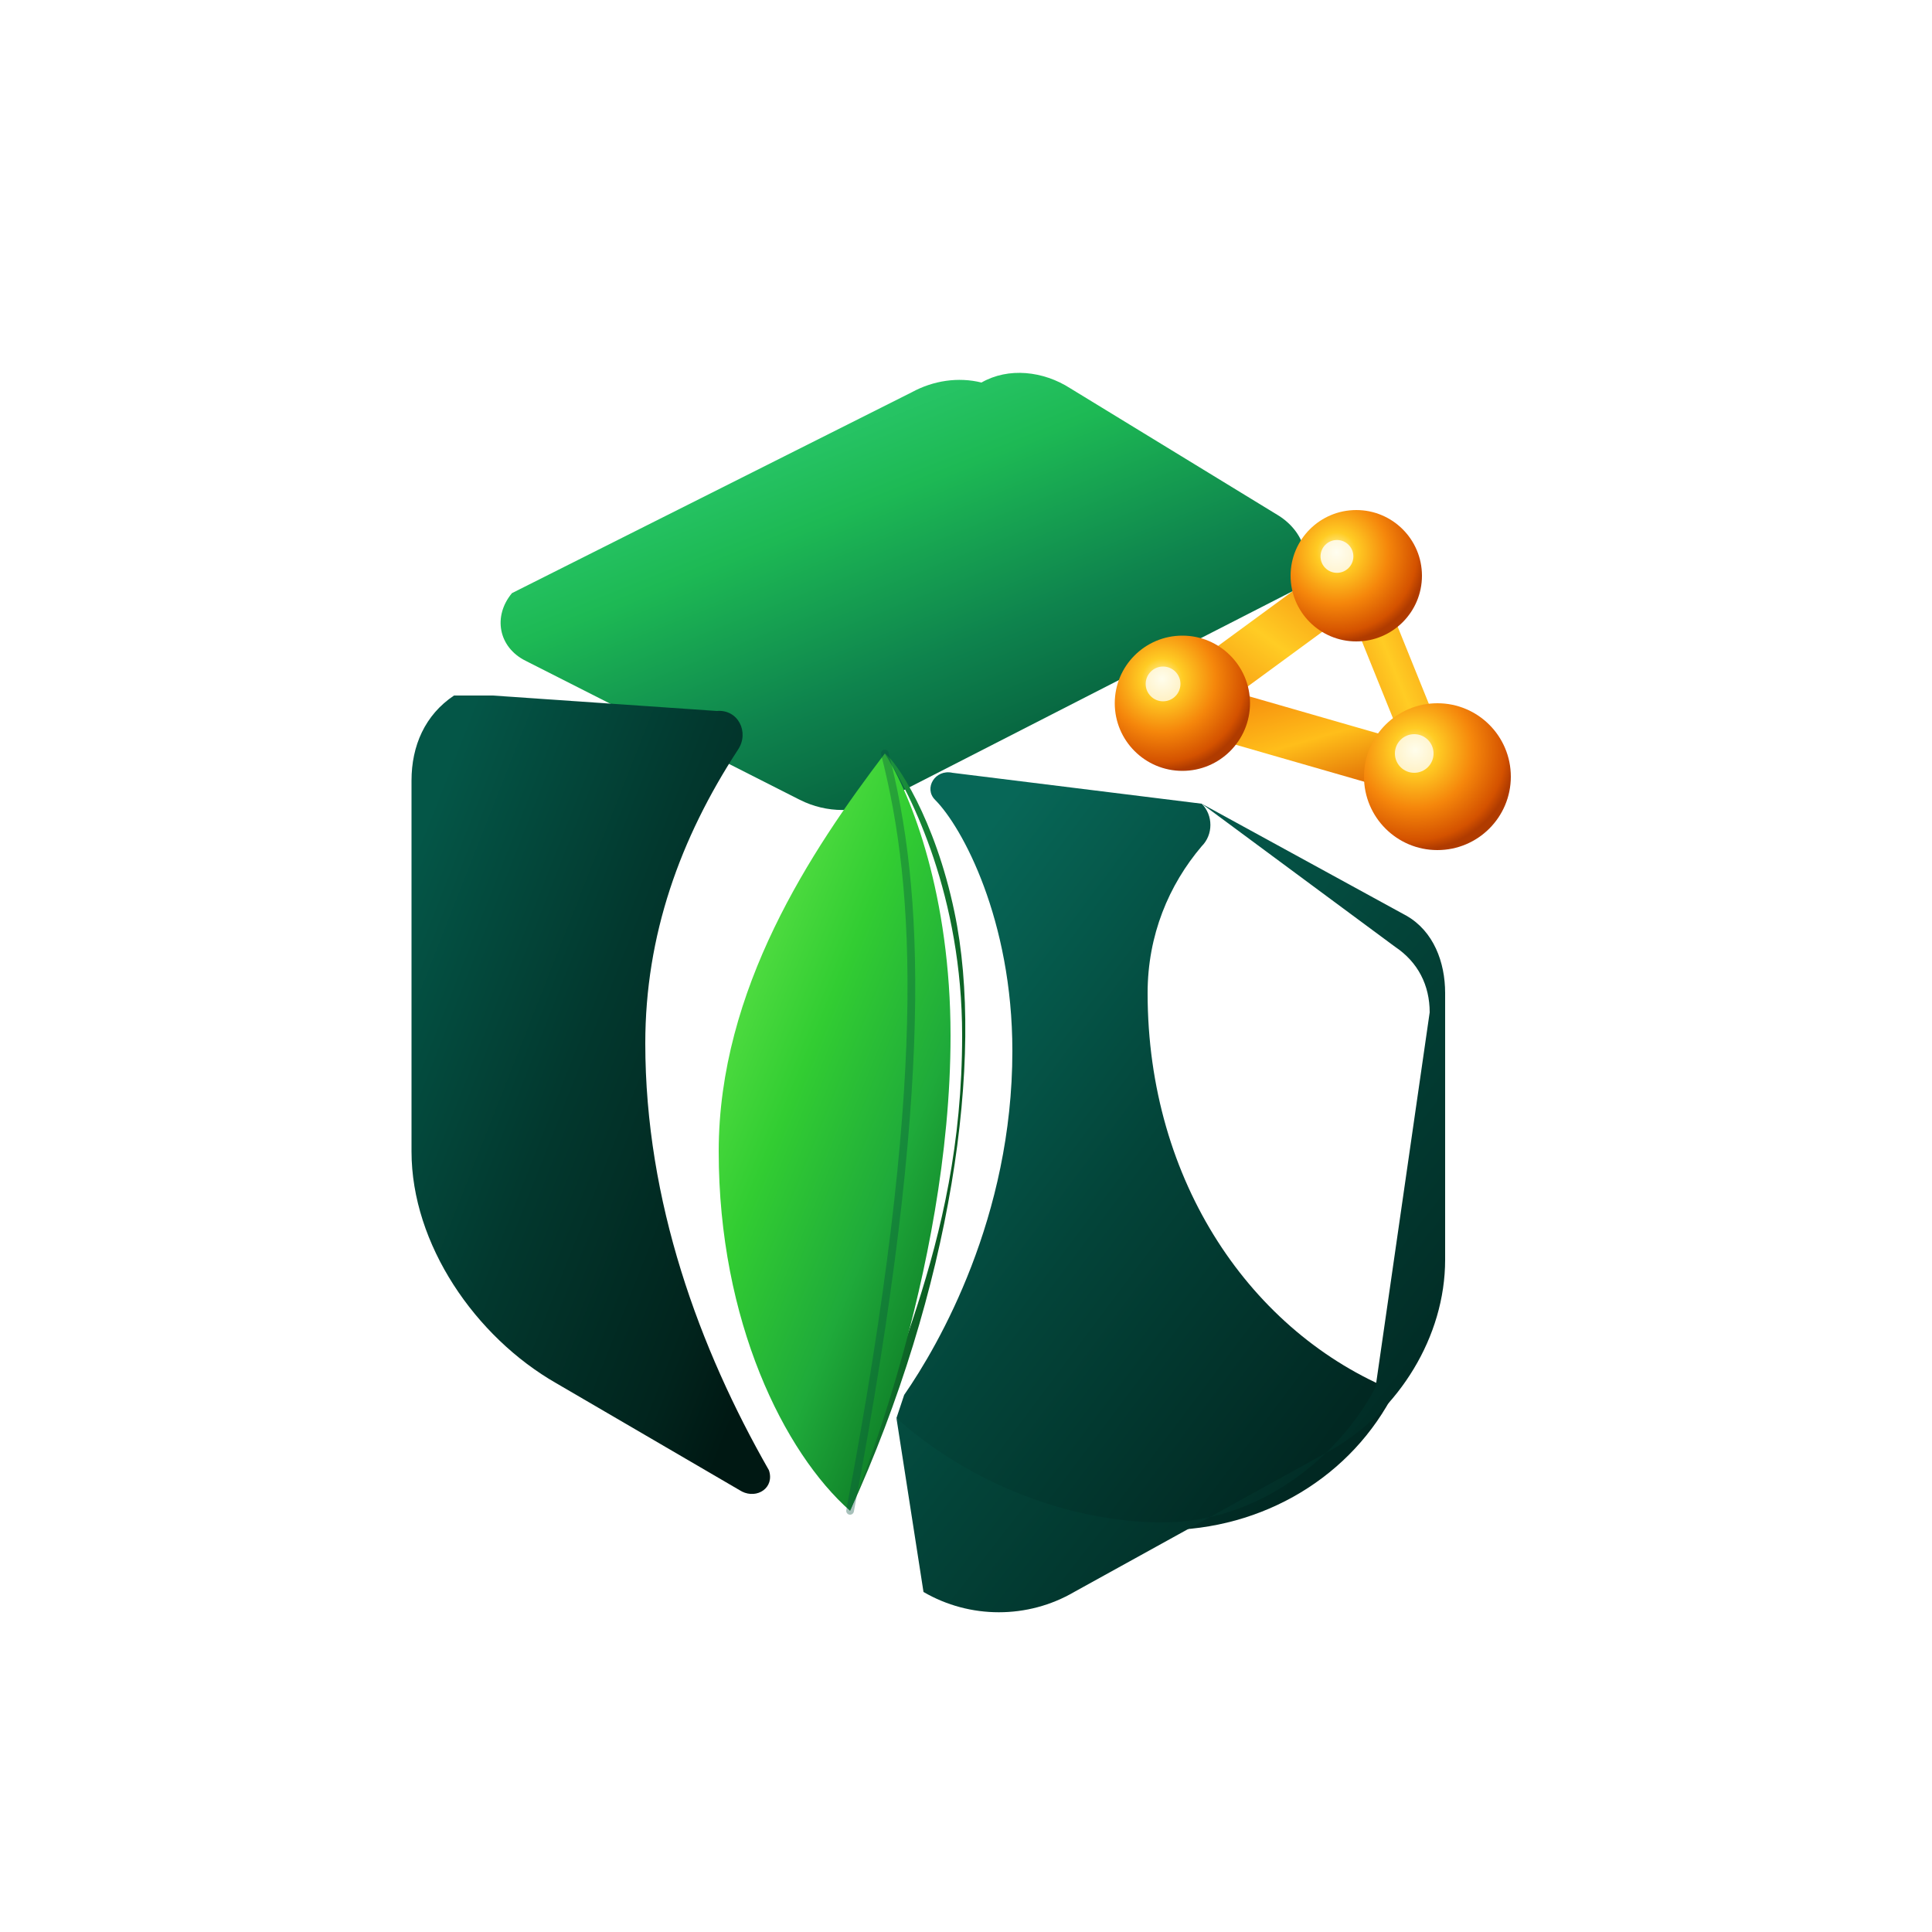
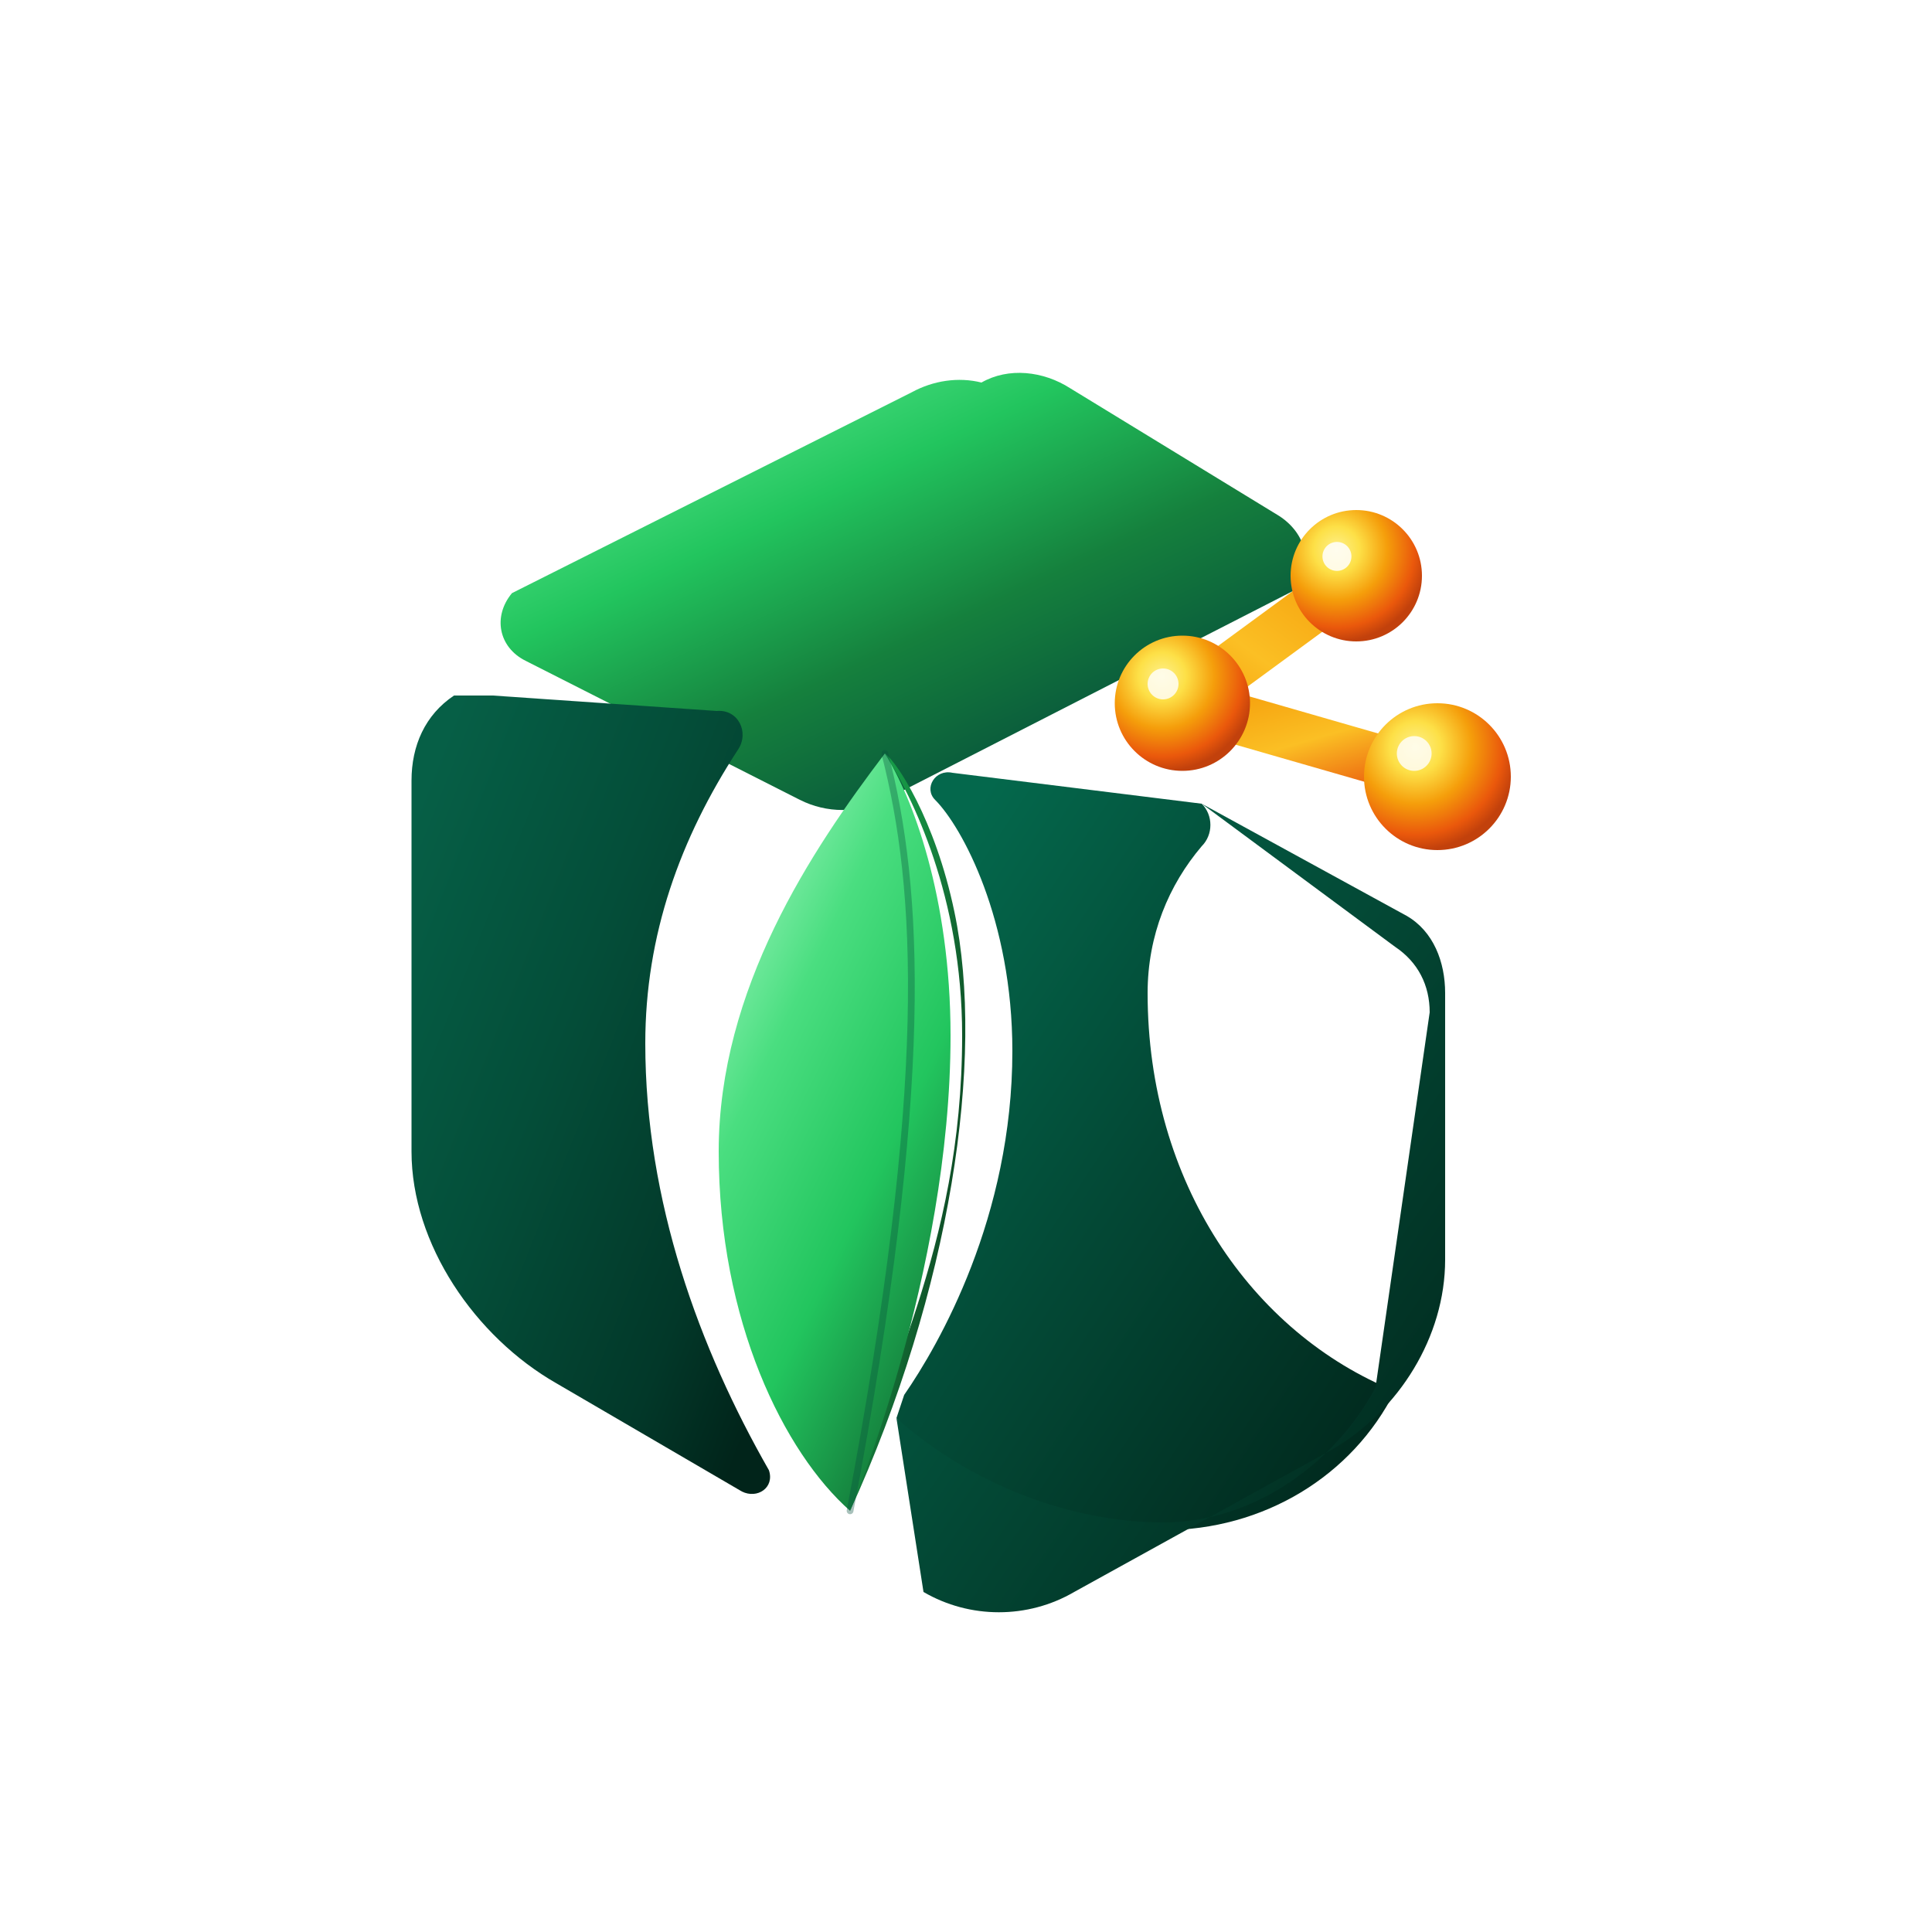
<svg xmlns="http://www.w3.org/2000/svg" viewBox="0 0 1000 1000" width="1000" height="1000">
  <rect width="1000" height="1000" fill="#FFFFFF" />
  <defs>
-     <linearGradient id="topFaceGradient" x1="22%" y1="12%" x2="78%" y2="88%">
-       <stop offset="0%" stop-color="#2ecc71" />
-       <stop offset="30%" stop-color="#1db954" />
-       <stop offset="65%" stop-color="#0e834d" />
-       <stop offset="100%" stop-color="#04563a" />
+     <linearGradient id="topFaceGrad" x1="20%" y1="15%" x2="80%" y2="85%">
+       <stop offset="0%" stop-color="#4ade80" />
+       <stop offset="25%" stop-color="#22c55e" />
+       <stop offset="60%" stop-color="#15803d" />
+       <stop offset="100%" stop-color="#064e3b" />
    </linearGradient>
-     <linearGradient id="leftFaceGradient" x1="5%" y1="15%" x2="90%" y2="90%">
-       <stop offset="0%" stop-color="#045647" />
-       <stop offset="45%" stop-color="#02382e" />
-       <stop offset="85%" stop-color="#01241d" />
-       <stop offset="100%" stop-color="#001813" />
+     <linearGradient id="leftFaceGrad" x1="5%" y1="10%" x2="95%" y2="90%">
+       <stop offset="0%" stop-color="#065f46" />
+       <stop offset="40%" stop-color="#044e39" />
+       <stop offset="80%" stop-color="#023829" />
+       <stop offset="100%" stop-color="#01241a" />
    </linearGradient>
-     <linearGradient id="rightFaceGradient" x1="15%" y1="10%" x2="85%" y2="90%">
-       <stop offset="0%" stop-color="#076757" />
-       <stop offset="50%" stop-color="#034439" />
-       <stop offset="100%" stop-color="#012822" />
+     <linearGradient id="rightFaceGrad" x1="10%" y1="10%" x2="90%" y2="90%">
+       <stop offset="0%" stop-color="#04684c" />
+       <stop offset="50%" stop-color="#034835" />
+       <stop offset="100%" stop-color="#012b1f" />
    </linearGradient>
-     <linearGradient id="leafLeftGradient" x1="20%" y1="10%" x2="80%" y2="90%">
-       <stop offset="0%" stop-color="#5be246" />
-       <stop offset="35%" stop-color="#32cd32" />
-       <stop offset="70%" stop-color="#1faa3a" />
-       <stop offset="100%" stop-color="#0e7c27" />
+     <linearGradient id="leafLeftGrad" x1="25%" y1="10%" x2="75%" y2="90%">
+       <stop offset="0%" stop-color="#86efac" />
+       <stop offset="25%" stop-color="#4ade80" />
+       <stop offset="65%" stop-color="#22c55e" />
+       <stop offset="100%" stop-color="#15803d" />
    </linearGradient>
-     <linearGradient id="leafRightGradient" x1="10%" y1="15%" x2="85%" y2="85%">
-       <stop offset="0%" stop-color="#1e9740" />
-       <stop offset="45%" stop-color="#147b31" />
-       <stop offset="85%" stop-color="#0a5921" />
-       <stop offset="100%" stop-color="#054016" />
+     <linearGradient id="leafRightGrad" x1="10%" y1="15%" x2="90%" y2="85%">
+       <stop offset="0%" stop-color="#16a34a" />
+       <stop offset="45%" stop-color="#15803d" />
+       <stop offset="80%" stop-color="#0f5128" />
+       <stop offset="100%" stop-color="#053316" />
    </linearGradient>
-     <radialGradient id="amberSphereGrad" cx="35%" cy="32%" r="68%">
-       <stop offset="0%" stop-color="#fff8b3" />
-       <stop offset="22%" stop-color="#ffcc24" />
-       <stop offset="58%" stop-color="#f5860b" />
-       <stop offset="90%" stop-color="#d45200" />
-       <stop offset="100%" stop-color="#b03b00" />
+     <radialGradient id="sphereGrad1" cx="35%" cy="30%" r="70%">
+       <stop offset="0%" stop-color="#fef08a" />
+       <stop offset="25%" stop-color="#fde047" />
+       <stop offset="55%" stop-color="#f59e0b" />
+       <stop offset="85%" stop-color="#ea580c" />
+       <stop offset="100%" stop-color="#c2410c" />
    </radialGradient>
    <linearGradient id="stemGrad1" x1="0%" y1="100%" x2="100%" y2="0%">
-       <stop offset="0%" stop-color="#f5860b" />
-       <stop offset="50%" stop-color="#ffcc24" />
-       <stop offset="100%" stop-color="#f5860b" />
+       <stop offset="0%" stop-color="#f59e0b" />
+       <stop offset="40%" stop-color="#fbbf24" />
+       <stop offset="100%" stop-color="#f59e0b" />
    </linearGradient>
    <linearGradient id="stemGrad2" x1="0%" y1="0%" x2="100%" y2="100%">
-       <stop offset="0%" stop-color="#f5860b" />
-       <stop offset="50%" stop-color="#ffbe1a" />
-       <stop offset="100%" stop-color="#db5e00" />
+       <stop offset="0%" stop-color="#f59e0b" />
+       <stop offset="50%" stop-color="#fbbf24" />
+       <stop offset="100%" stop-color="#ea580c" />
    </linearGradient>
  </defs>
-   <g id="smartpack-exact-symbol">
-     <path d="M 508,198              C 522,190 540,192 554,201              L 662,267              C 676,276 680,292 671,305              L 458,414              C 444,421 428,421 414,414              L 272,342              C 258,335 255,319 265,307              L 472,203              C 483,197 496,195 508,198 Z" fill="url(#topFaceGradient)" />
-     <path d="M 235,360              C 220,370 213,386 213,404              L 213,596              C 213,644 246,692 288,716              L 384,772              C 392,776 401,770 398,761              C 362,698 334,622 334,540              C 334,484 352,434 382,388              C 388,379 382,367 371,368              L 255,360              C 248,360 241,360 235,360 Z" fill="url(#leftFaceGradient)" />
-     <path d="M 622,416              C 628,422 628,432 622,438              C 605,458 594,484 594,514              C 594,612 648,690 722,720              C 700,764 654,792 602,792              C 544,792 494,770 464,734              L 468,722              C 486,696 524,630 524,544              C 524,476 498,428 484,414              C 478,408 484,398 493,400              L 622,416 Z" fill="url(#rightFaceGradient)" />
-     <path d="M 622,416              L 728,474              C 742,482 748,498 748,514              L 748,652              C 748,692 724,730 690,750              L 556,824              C 532,838 502,838 478,824              L 464,734              C 502,768 554,788 602,788              C 650,788 692,756 712,718              L 740,524              C 740,510 734,498 722,490              L 622,416 Z" fill="url(#rightFaceGradient)" />
-     <path d="M 440,782              C 455,716 498,648 498,536              C 498,464 472,412 458,390              C 464,394 484,424 494,472              C 510,548 492,668 440,782 Z" fill="url(#leafRightGradient)" />
-     <path d="M 458,390              C 420,440 372,512 372,596              C 372,684 406,752 440,782              C 440,782 492,660 492,536              C 492,464 472,412 458,390 Z" fill="url(#leafLeftGradient)" />
-     <path d="M 458,390 C 476,460 482,560 440,782" fill="none" stroke="#064e3b" stroke-width="4" stroke-linecap="round" opacity="0.35" />
-     <g id="amber-ai-nodes">
+   <g id="exact-logo-symbol">
+     <path d="M 508,198              C 522,190 540,192 554,201              L 662,267              C 676,276 680,292 671,305              L 458,414              C 444,421 428,421 414,414              L 272,342              C 258,335 255,319 265,307              L 472,203              C 483,197 496,195 508,198 Z" fill="url(#topFaceGrad)" />
+     <path d="M 235,360              C 220,370 213,386 213,404              L 213,596              C 213,644 246,692 288,716              L 384,772              C 392,776 401,770 398,761              C 362,698 334,622 334,540              C 334,484 352,434 382,388              C 388,379 382,367 371,368              L 255,360              C 248,360 241,360 235,360 Z" fill="url(#leftFaceGrad)" />
+     <path d="M 622,416              C 628,422 628,432 622,438              C 605,458 594,484 594,514              C 594,612 648,690 722,720              C 700,764 654,792 602,792              C 544,792 494,770 464,734              L 468,722              C 486,696 524,630 524,544              C 524,476 498,428 484,414              C 478,408 484,398 493,400              L 622,416 Z" fill="url(#rightFaceGrad)" />
+     <path d="M 622,416              L 728,474              C 742,482 748,498 748,514              L 748,652              C 748,692 724,730 690,750              L 556,824              C 532,838 502,838 478,824              L 464,734              C 502,768 554,788 602,788              C 650,788 692,756 712,718              L 740,524              C 740,510 734,498 722,490              L 622,416 Z" fill="url(#rightFaceGrad)" />
+     <path d="M 440,782              C 455,716 498,648 498,536              C 498,464 472,412 458,390              C 464,394 484,424 494,472              C 510,548 492,668 440,782 Z" fill="url(#leafRightGrad)" />
+     <path d="M 458,390              C 420,440 372,512 372,596              C 372,684 406,752 440,782              C 440,782 492,660 492,536              C 492,464 472,412 458,390 Z" fill="url(#leafLeftGrad)" />
+     <path d="M 458,390 C 476,460 482,560 440,782" fill="none" stroke="#064e3b" stroke-width="3.5" stroke-linecap="round" opacity="0.35" />
+     <g id="amber-ai-sensor">
      <path d="M 612,364 L 702,298" stroke="url(#stemGrad1)" stroke-width="26" stroke-linecap="round" />
      <path d="M 612,364 L 744,402" stroke="url(#stemGrad2)" stroke-width="26" stroke-linecap="round" />
-       <path d="M 702,298 L 744,402" stroke="url(#stemGrad1)" stroke-width="20" stroke-linecap="round" />
-       <circle cx="612" cy="364" r="35" fill="url(#amberSphereGrad)" />
-       <circle cx="602" cy="354" r="9" fill="#FFFFFF" opacity="0.75" />
-       <circle cx="702" cy="298" r="34" fill="url(#amberSphereGrad)" />
-       <circle cx="692" cy="288" r="8.5" fill="#FFFFFF" opacity="0.8" />
-       <circle cx="744" cy="402" r="38" fill="url(#amberSphereGrad)" />
-       <circle cx="732" cy="390" r="10" fill="#FFFFFF" opacity="0.75" />
+       <circle cx="612" cy="364" r="35" fill="url(#sphereGrad1)" />
+       <circle cx="602" cy="354" r="8" fill="#FFFFFF" opacity="0.8" />
+       <circle cx="702" cy="298" r="34" fill="url(#sphereGrad1)" />
+       <circle cx="692" cy="288" r="7.5" fill="#FFFFFF" opacity="0.85" />
+       <circle cx="744" cy="402" r="38" fill="url(#sphereGrad1)" />
+       <circle cx="732" cy="390" r="9" fill="#FFFFFF" opacity="0.8" />
    </g>
  </g>
</svg>
